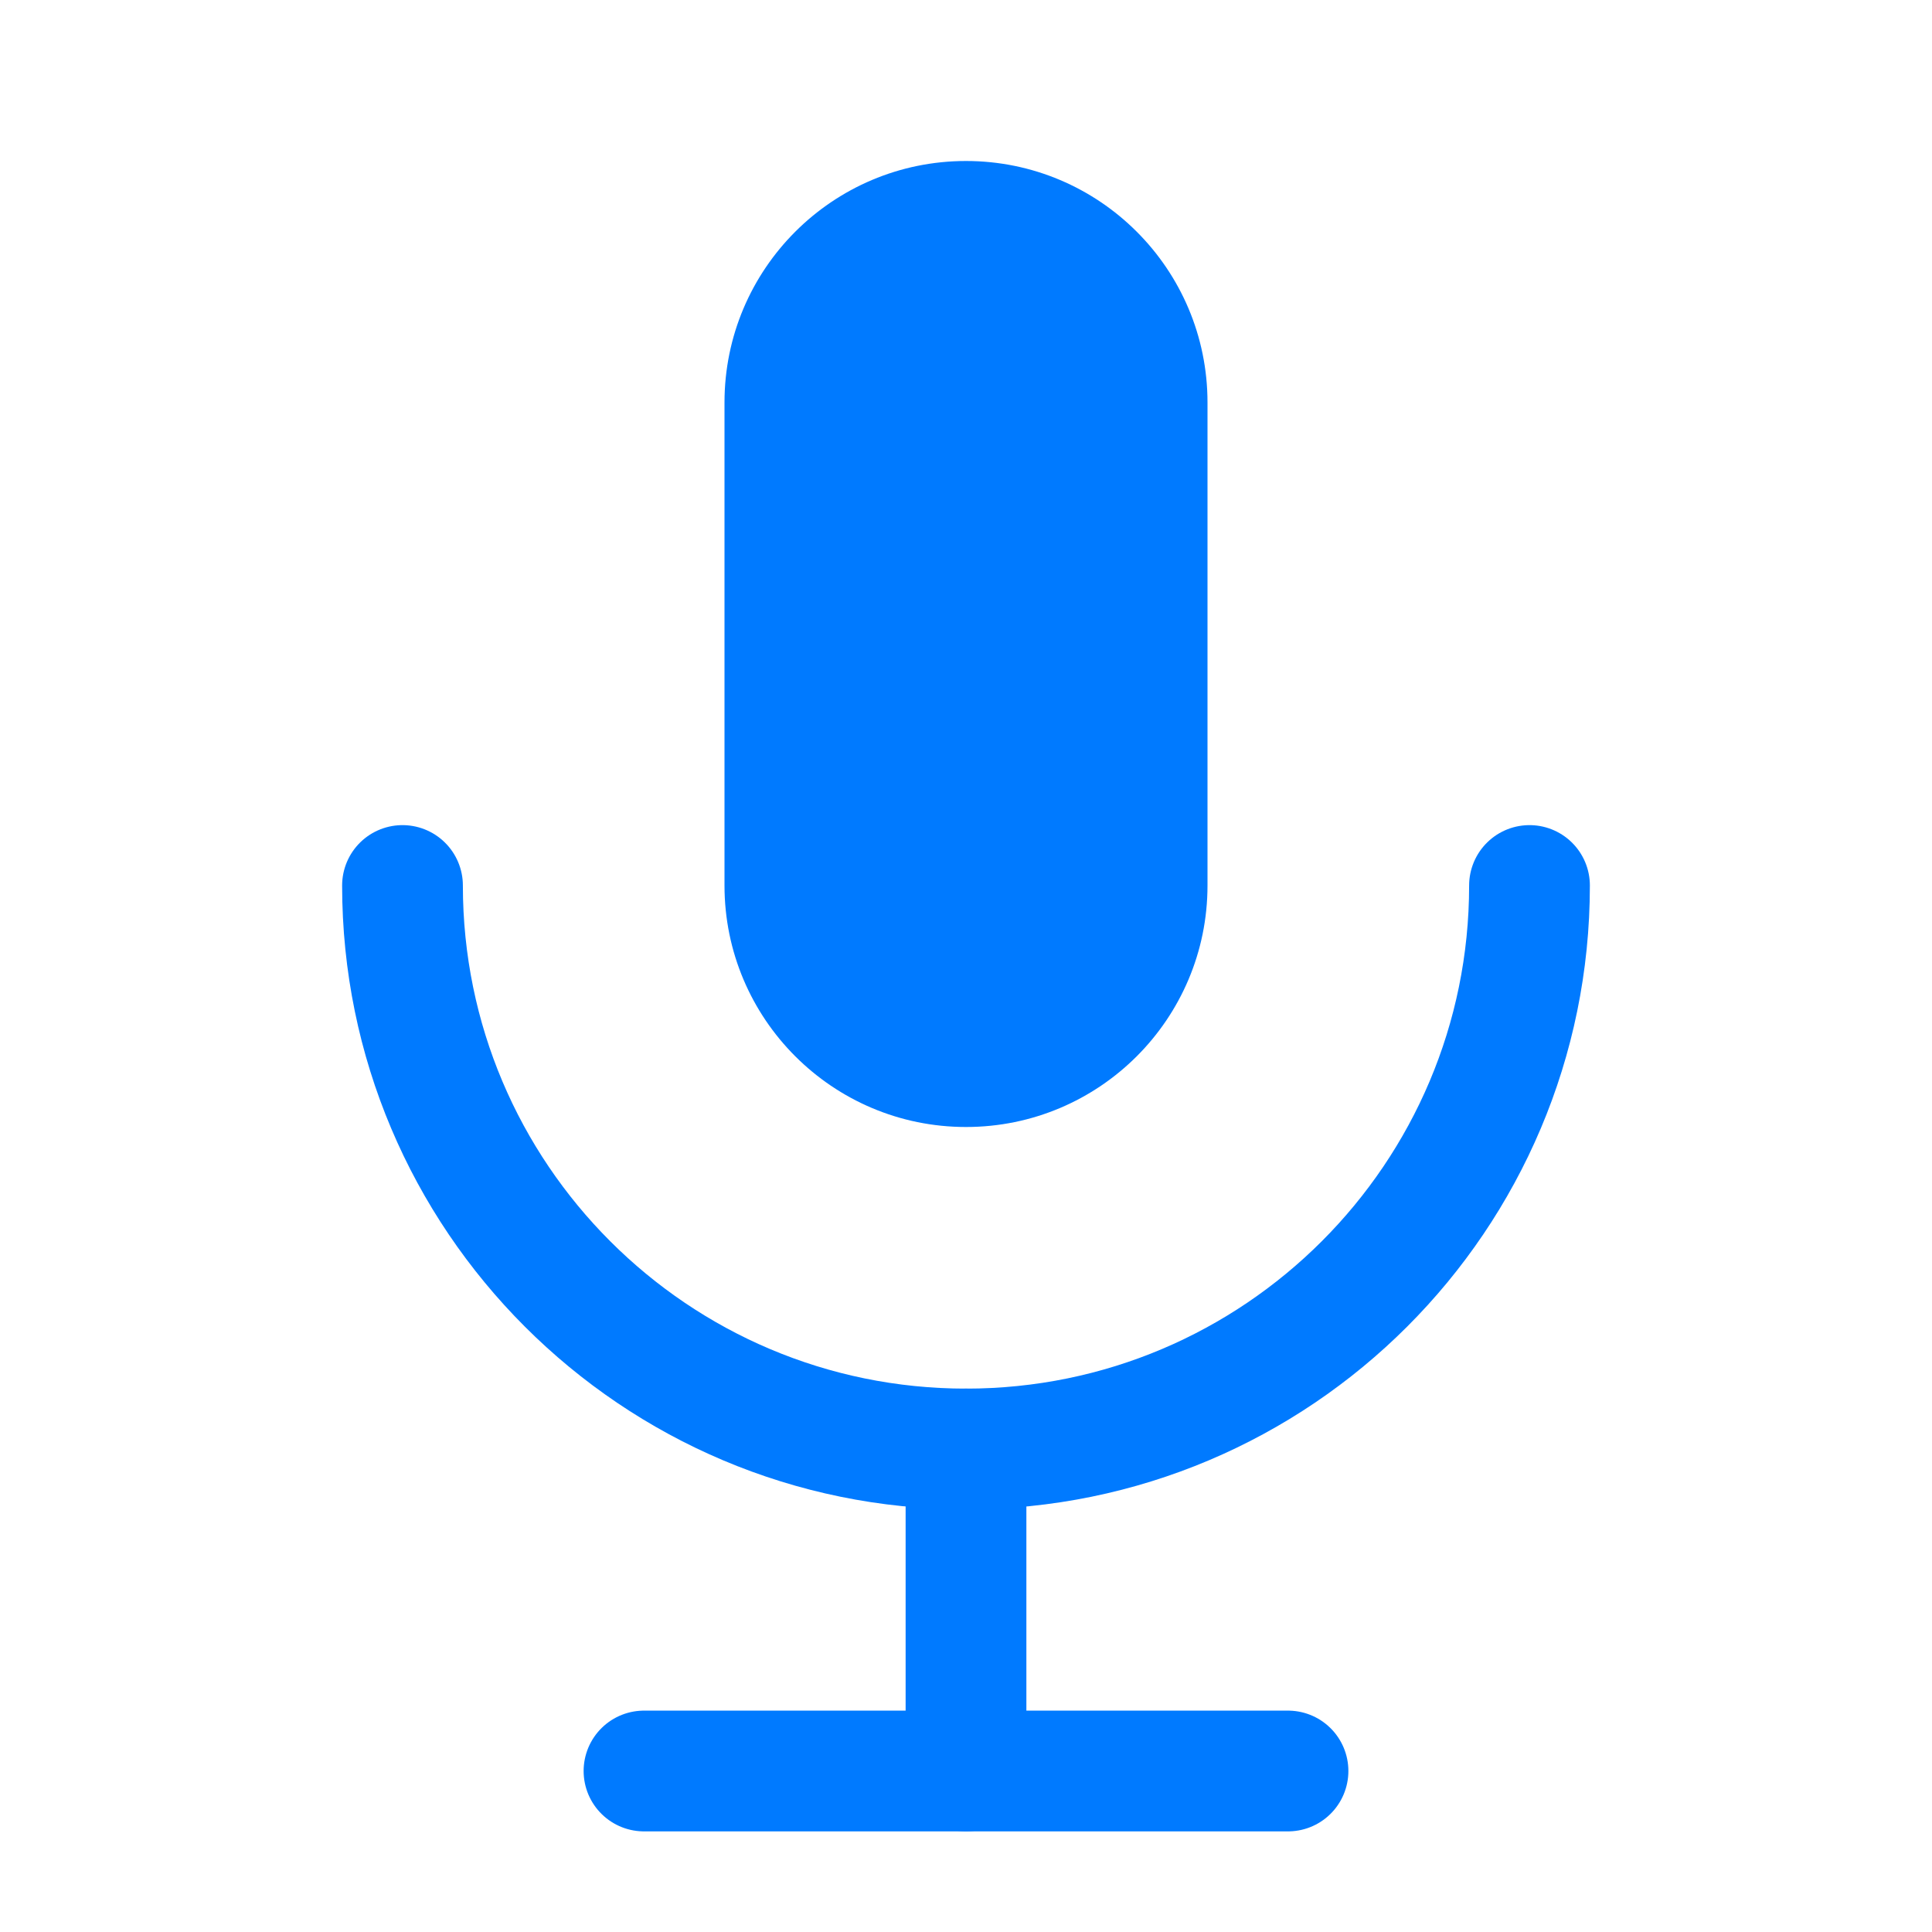
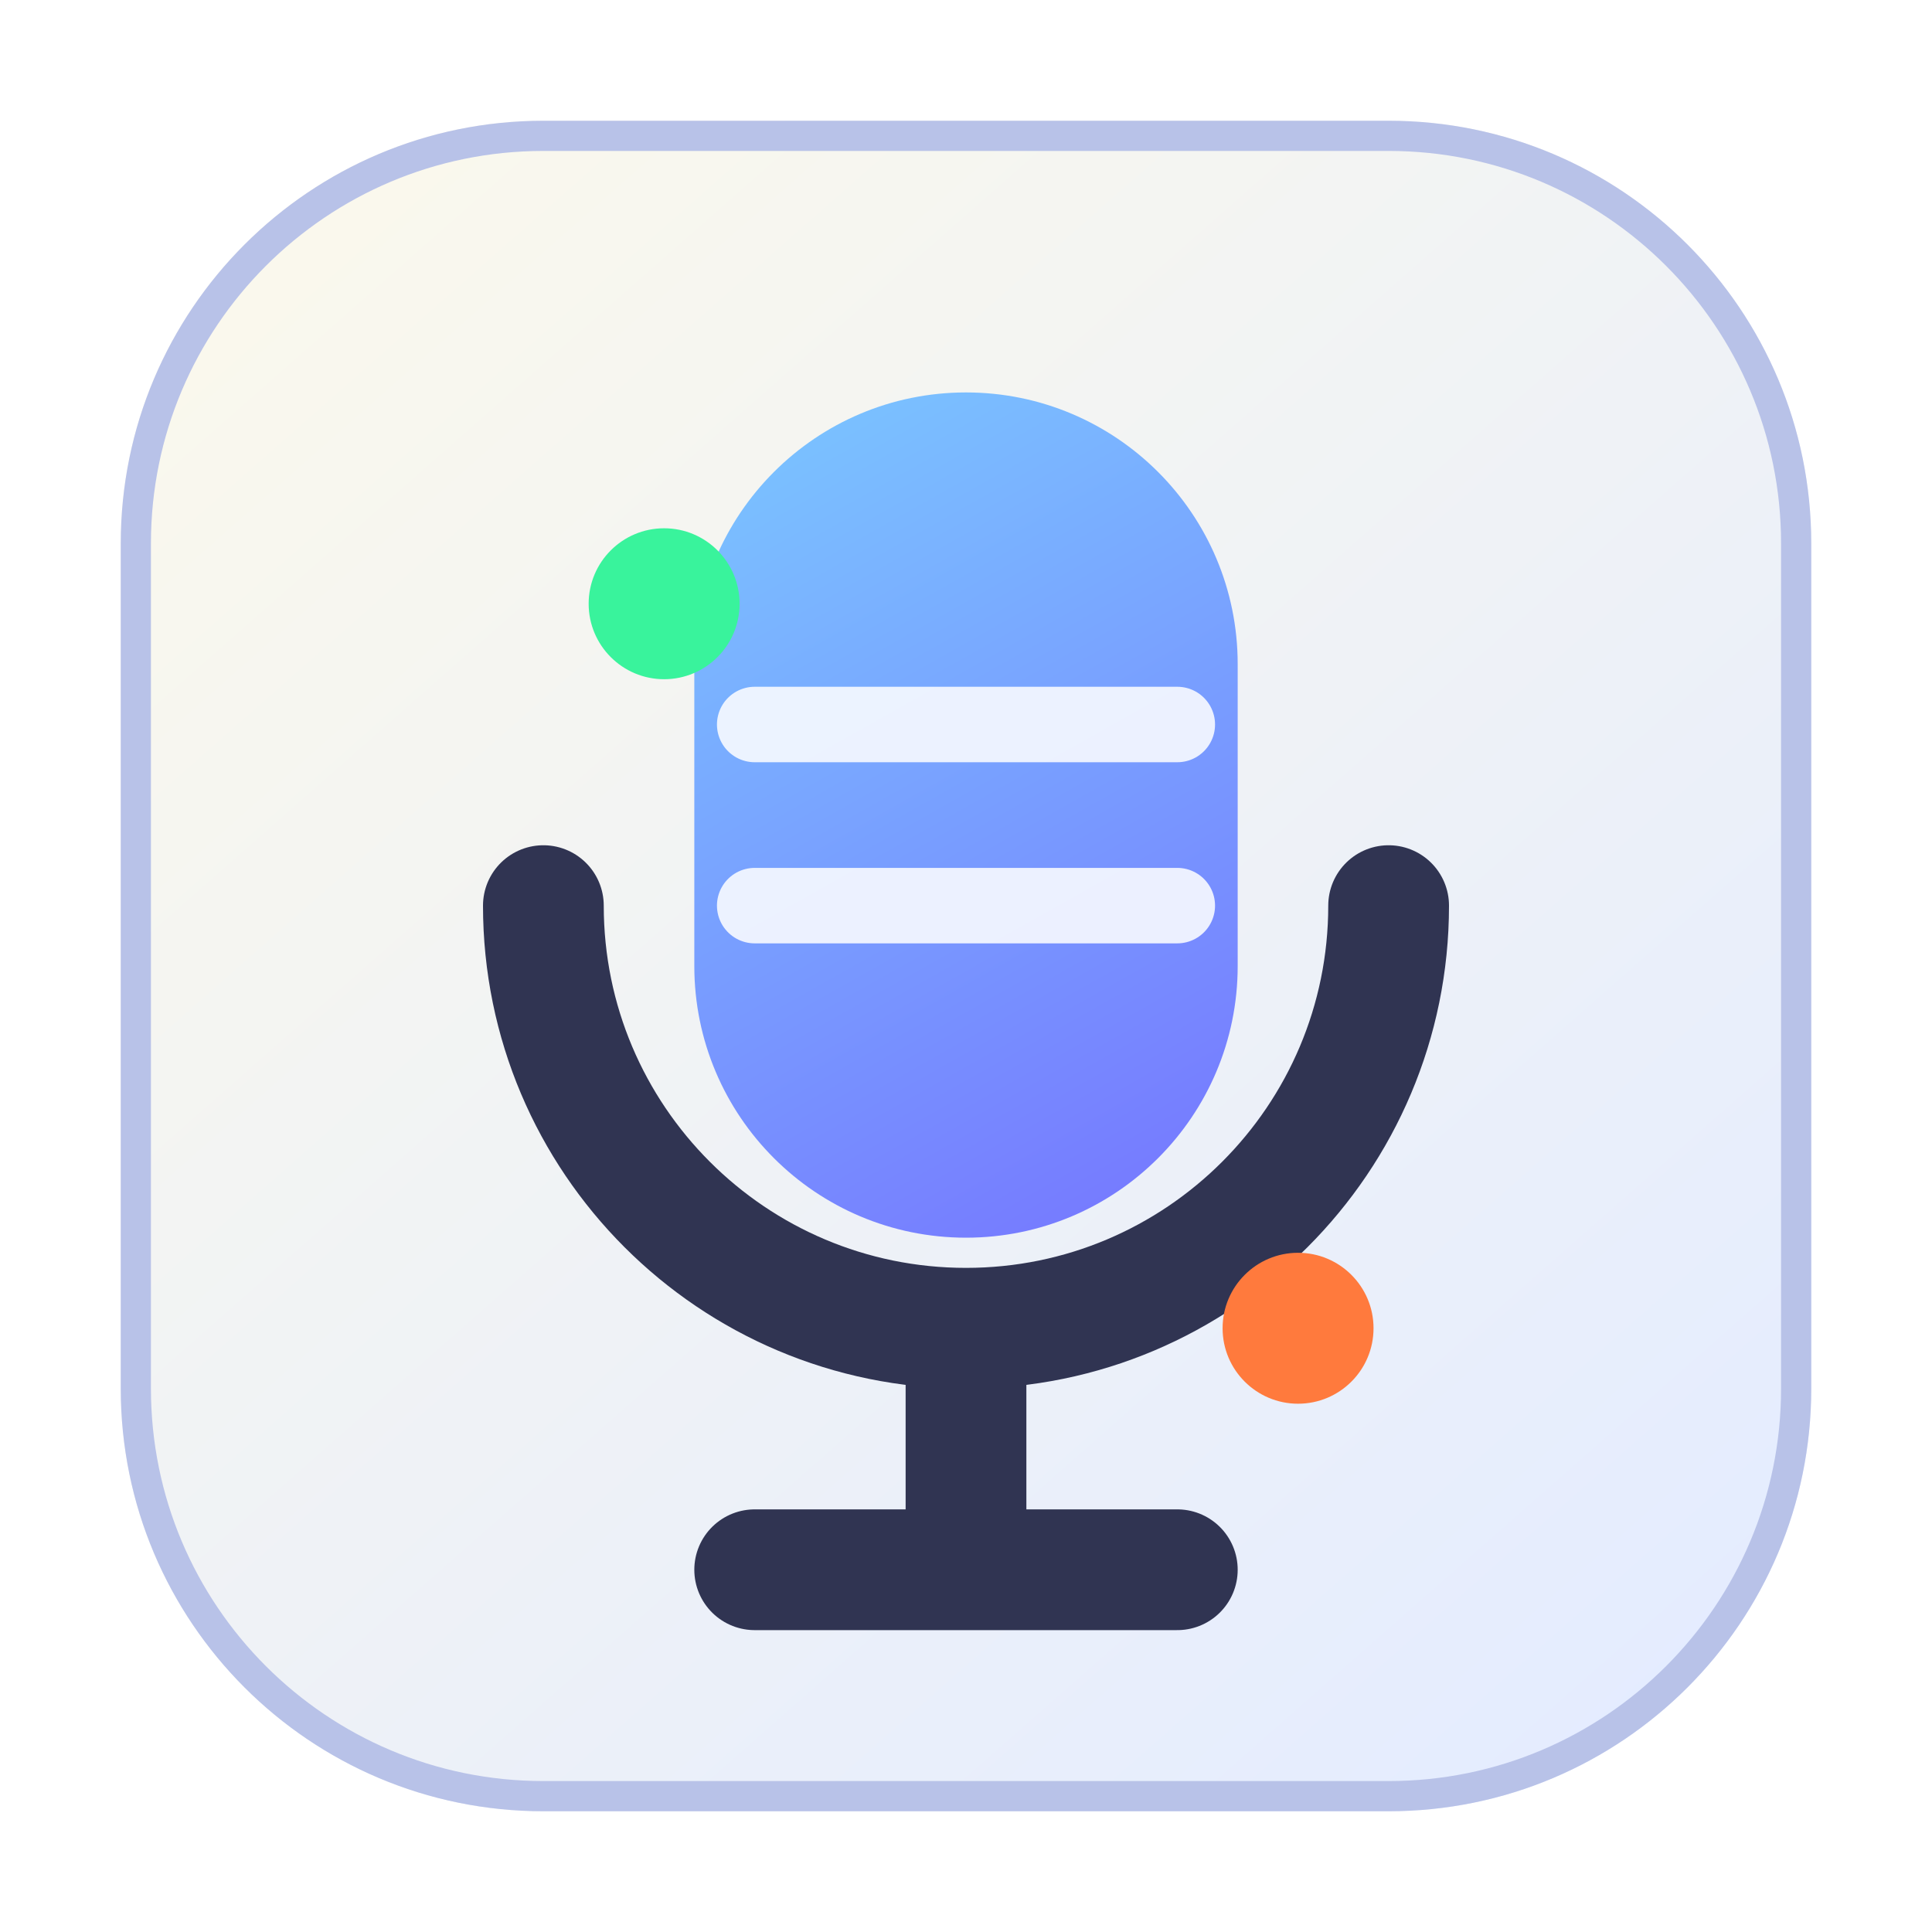
- <svg xmlns="http://www.w3.org/2000/svg" viewBox="0 0 24 24" fill="none" stroke="#007AFF" stroke-width="1.5" stroke-linecap="round" stroke-linejoin="round">
-   <rect x="9" y="2" width="6" height="12" rx="3" fill="#007AFF" stroke="none" />
-   <path d="M5 11a7 7 0 0 0 14 0" />
-   <path d="M12 18v4" />
-   <path d="M8 22h8" />
+ <svg xmlns="http://www.w3.org/2000/svg" viewBox="0 0 64 64">
+   <defs>
+     <linearGradient id="bg" x1="10" y1="8" x2="54" y2="58" gradientUnits="userSpaceOnUse">
+       <stop stop-color="#FAF8ED" />
+       <stop offset="1" stop-color="#E4ECFF" />
+     </linearGradient>
+     <linearGradient id="mic" x1="23" y1="13" x2="41" y2="45" gradientUnits="userSpaceOnUse">
+       <stop stop-color="#7BC8FF" />
+       <stop offset="1" stop-color="#756BFF" />
+     </linearGradient>
+   </defs>
+   <rect x="4" y="4" width="56" height="56" rx="14" fill="url(#bg)" />
+   <rect x="4.5" y="4.5" width="55" height="55" rx="13.5" fill="none" stroke="#B8C2E8" />
+   <rect x="23" y="13" width="18" height="28" rx="9" fill="url(#mic)" />
+   <path d="M18 30a14 14 0 0 0 28 0" fill="none" stroke="#303452" stroke-width="4" stroke-linecap="round" />
+   <path d="M32 45v7M25 52h14" fill="none" stroke="#303452" stroke-width="4" stroke-linecap="round" />
+   <path d="M25 24h14M25 30h14" stroke="#F8FBFF" stroke-width="2.5" stroke-linecap="round" opacity=".9" />
+   <circle cx="22" cy="20" r="2.5" fill="#39F39C" />
+   <circle cx="43" cy="44" r="2.5" fill="#FF7A3D" />
</svg>
